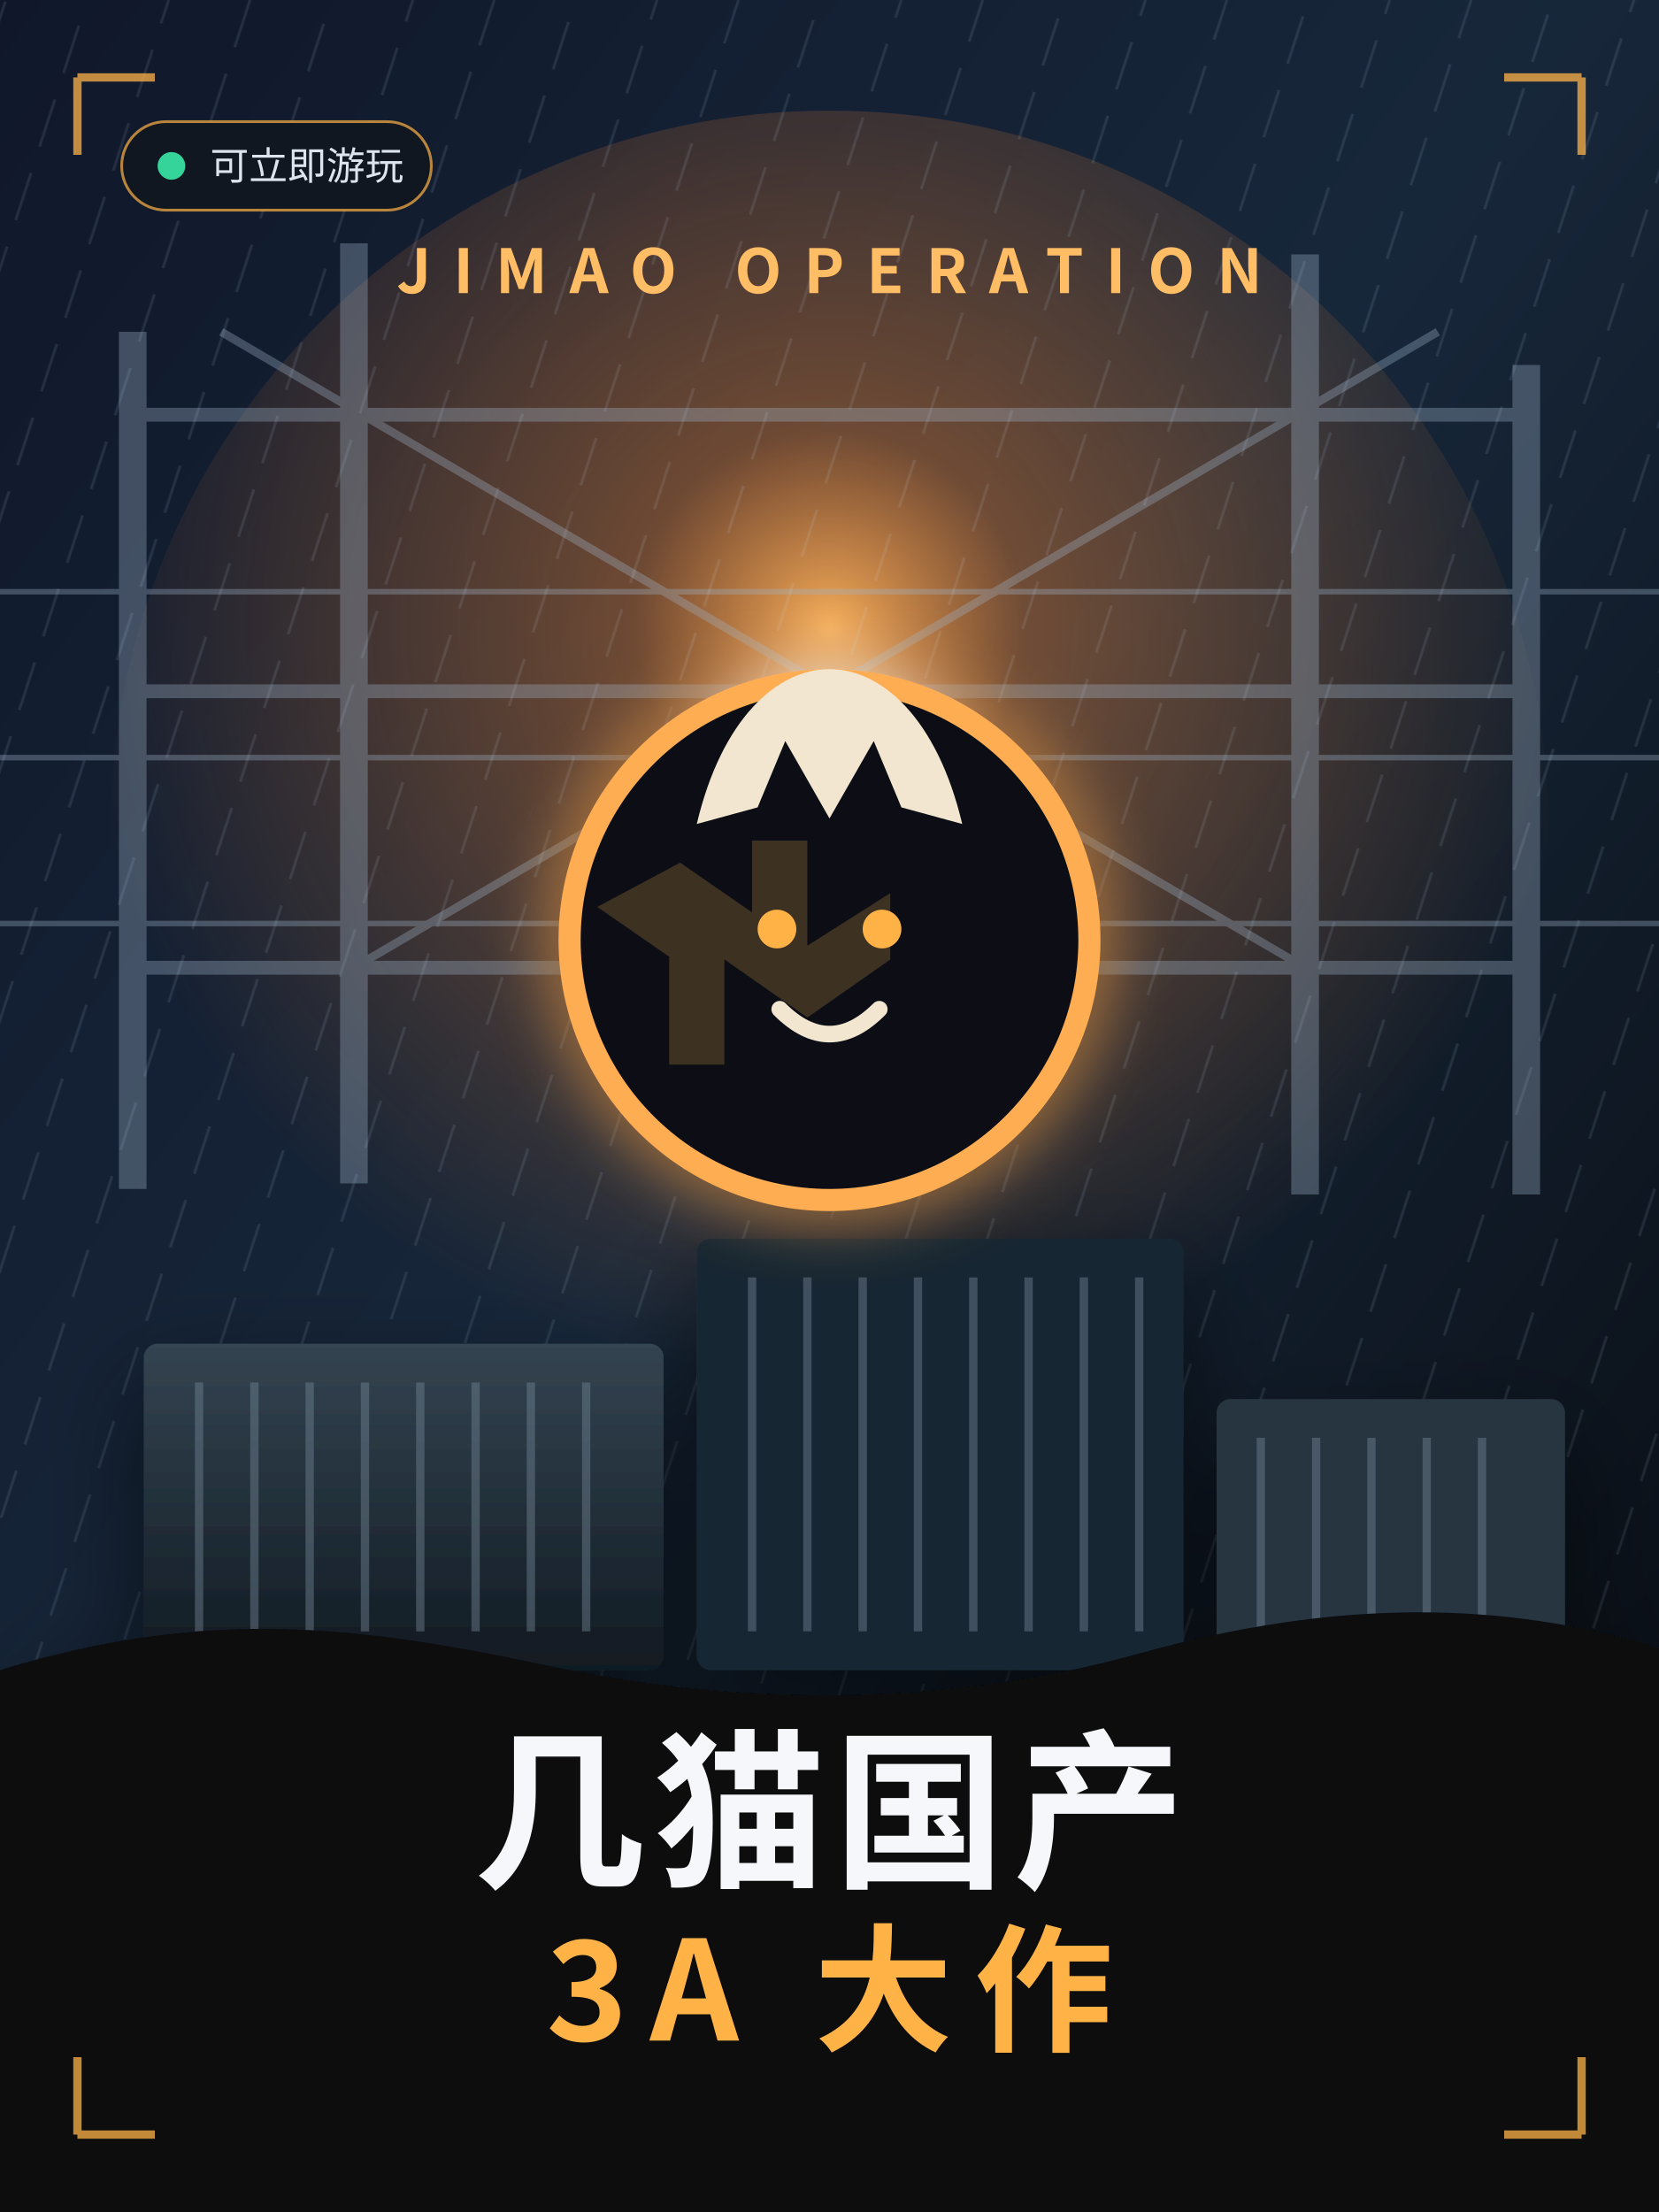
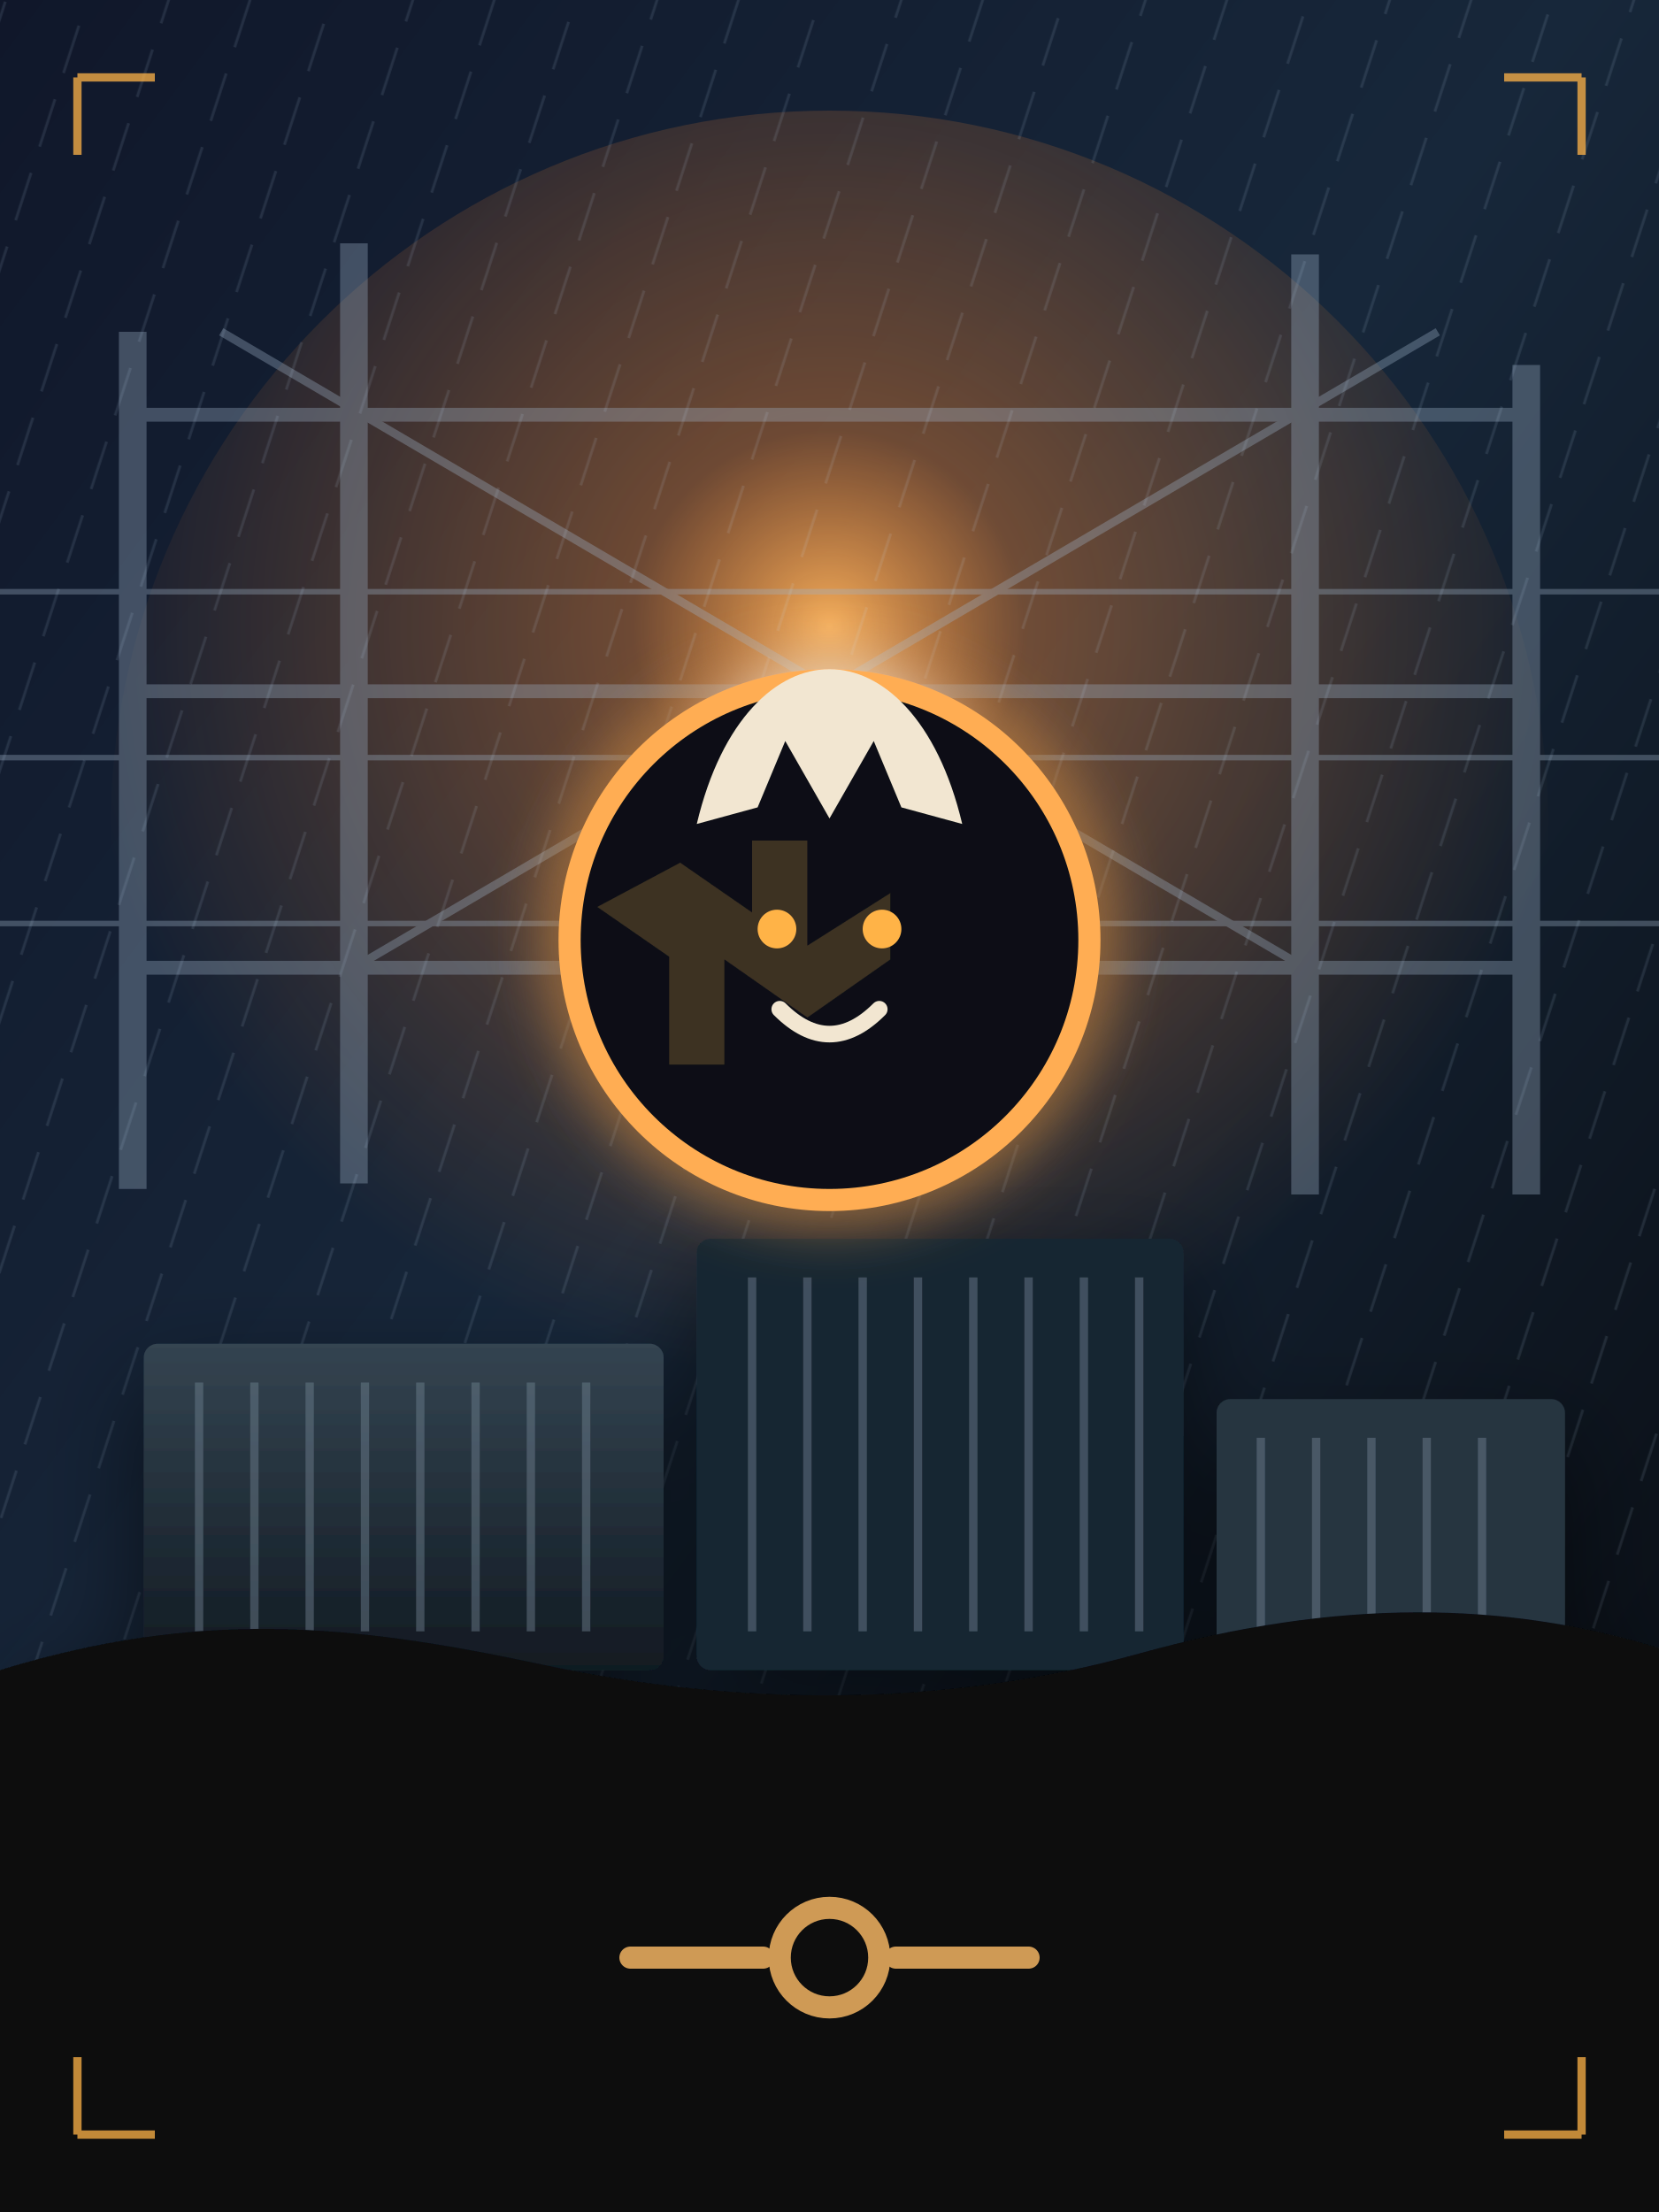
<svg xmlns="http://www.w3.org/2000/svg" viewBox="0 0 600 800" role="img" aria-labelledby="title desc">
  <defs>
    <linearGradient id="sky" x1="0" y1="0" x2="1" y2="1">
      <stop offset="0" stop-color="#10172a" />
      <stop offset="0.48" stop-color="#17273a" />
      <stop offset="1" stop-color="#07090d" />
    </linearGradient>
    <radialGradient id="halo" cx="50%" cy="36%" r="52%">
      <stop offset="0" stop-color="#ffb45c" stop-opacity=".95" />
      <stop offset=".26" stop-color="#ff8a32" stop-opacity=".38" />
      <stop offset="1" stop-color="#ff8a32" stop-opacity="0" />
    </radialGradient>
    <linearGradient id="container" x1="0" y1="0" x2="0" y2="1">
      <stop offset="0" stop-color="#344451" />
      <stop offset="1" stop-color="#111a22" />
    </linearGradient>
    <pattern id="rain" width="28" height="28" patternUnits="userSpaceOnUse" patternTransform="rotate(18)">
      <line x1="2" y1="0" x2="2" y2="18" stroke="#c9e2ff" stroke-opacity=".15" stroke-width="1" />
    </pattern>
    <filter id="glow" x="-40%" y="-40%" width="180%" height="180%">
      <feGaussianBlur stdDeviation="12" result="blur" />
      <feMerge>
        <feMergeNode in="blur" />
        <feMergeNode in="SourceGraphic" />
      </feMerge>
    </filter>
    <filter id="shadow" x="-30%" y="-30%" width="160%" height="160%">
      <feDropShadow dx="0" dy="16" stdDeviation="18" flood-color="#000" flood-opacity=".55" />
    </filter>
  </defs>
  <rect width="600" height="800" fill="url(#sky)" />
  <circle cx="300" cy="300" r="260" fill="url(#halo)" />
  <g opacity=".34">
    <path d="M0 214h600M0 274h600M0 334h600" stroke="#9fb3c8" stroke-width="2" />
    <path d="M48 120v310M128 88v340M472 92v340M552 132v300" stroke="#9fb3c8" stroke-width="10" />
    <path d="M48 150h504M48 250h504M48 350h504" stroke="#9fb3c8" stroke-width="5" />
    <path d="M80 120l392 230M520 120L128 350" stroke="#9fb3c8" stroke-width="3" />
  </g>
  <rect width="600" height="800" fill="url(#rain)" opacity=".7" />
  <g filter="url(#shadow)">
    <rect x="52" y="486" width="188" height="118" rx="5" fill="url(#container)" />
    <rect x="252" y="448" width="176" height="156" rx="5" fill="#182733" />
    <rect x="440" y="506" width="126" height="98" rx="5" fill="#263441" />
    <g stroke="#738493" stroke-opacity=".45" stroke-width="3">
      <path d="M72 500v90M92 500v90M112 500v90M132 500v90M152 500v90M172 500v90M192 500v90M212 500v90" />
      <path d="M272 462v128M292 462v128M312 462v128M332 462v128M352 462v128M372 462v128M392 462v128M412 462v128" />
      <path d="M456 520v70M476 520v70M496 520v70M516 520v70M536 520v70" />
    </g>
    <path d="M0 604c72-22 126-17 196-2s144 16 216-4 132-19 188-2v204H0z" fill="#070b10" />
  </g>
  <g transform="translate(300 340)" filter="url(#glow)">
    <circle r="94" fill="#0b1016" stroke="#ffad52" stroke-width="8" />
    <path d="M-54-28l26 18v-26h20v38l30-19v24L-8 28l-30-21v38h-20V6l-26-18z" fill="#ffad52" opacity=".2" />
    <path d="M-48-42c9-38 29-56 48-56s39 18 48 56l-22-6-10-24-16 28-16-28-10 24z" fill="#f2e6d1" />
    <circle cx="-19" cy="-4" r="7" fill="#ffb347" />
    <circle cx="19" cy="-4" r="7" fill="#ffb347" />
    <path d="M-18 25q18 18 36 0" fill="none" stroke="#f2e6d1" stroke-width="6" stroke-linecap="round" />
  </g>
-   <g font-family="PingFang SC, Microsoft YaHei, Noto Sans CJK SC, sans-serif" text-anchor="middle">
-     <text x="300" y="106" fill="#ffbd66" font-size="22" font-weight="800" letter-spacing="8">JIMAO OPERATION</text>
-     <text x="300" y="678" fill="#f5f7fb" font-size="62" font-weight="900" letter-spacing="3">几猫国产</text>
-     <text x="300" y="738" fill="#ffb347" font-size="50" font-weight="900" letter-spacing="8">3A 大作</text>
-   </g>
-   <g transform="translate(44 44)" font-family="ui-monospace, monospace" font-size="14" fill="#dbe4ef">
-     <rect x="0" y="0" width="112" height="32" rx="16" fill="#101720" stroke="#ffb347" stroke-opacity=".7" />
-     <circle cx="18" cy="16" r="5" fill="#35d49a" />
-     <text x="32" y="21">可立即游玩</text>
+   <g transform="translate(300 708)" fill="none" stroke="#ffbd66" stroke-width="8" stroke-linecap="round" opacity=".8">
+     <path d="M-72 0h48M24 0h48" />
+     <circle cx="0" cy="0" r="18" />
  </g>
  <path d="M28 28h28M28 28v28M572 28h-28M572 28v28M28 772h28M28 772v-28M572 772h-28M572 772v-28" fill="none" stroke="#ffb347" stroke-width="3" opacity=".75" />
</svg>
